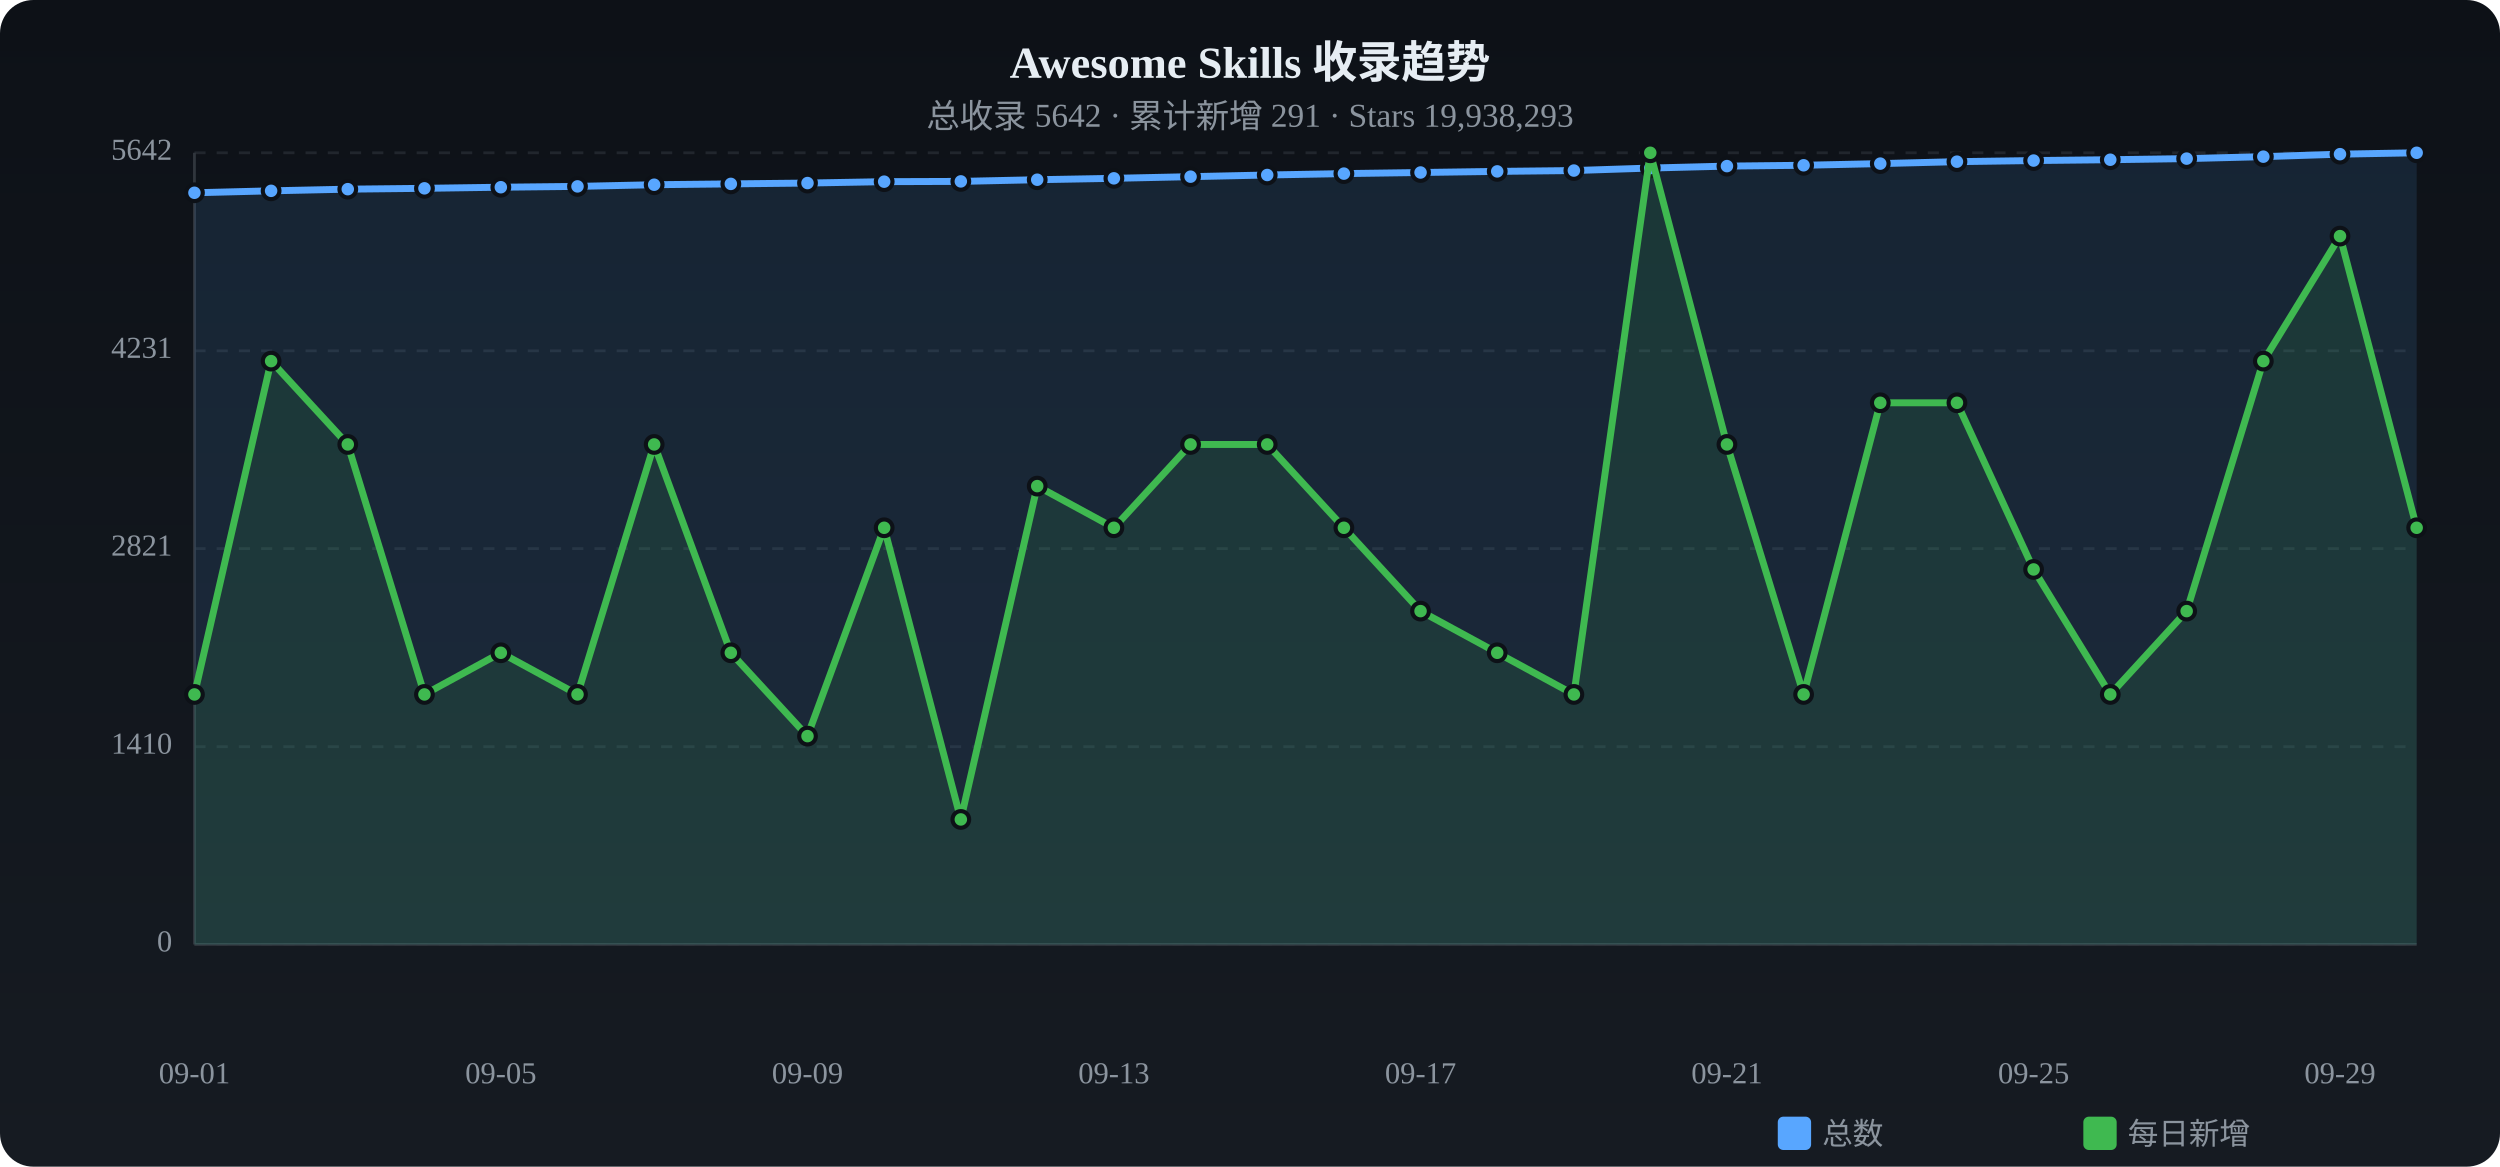
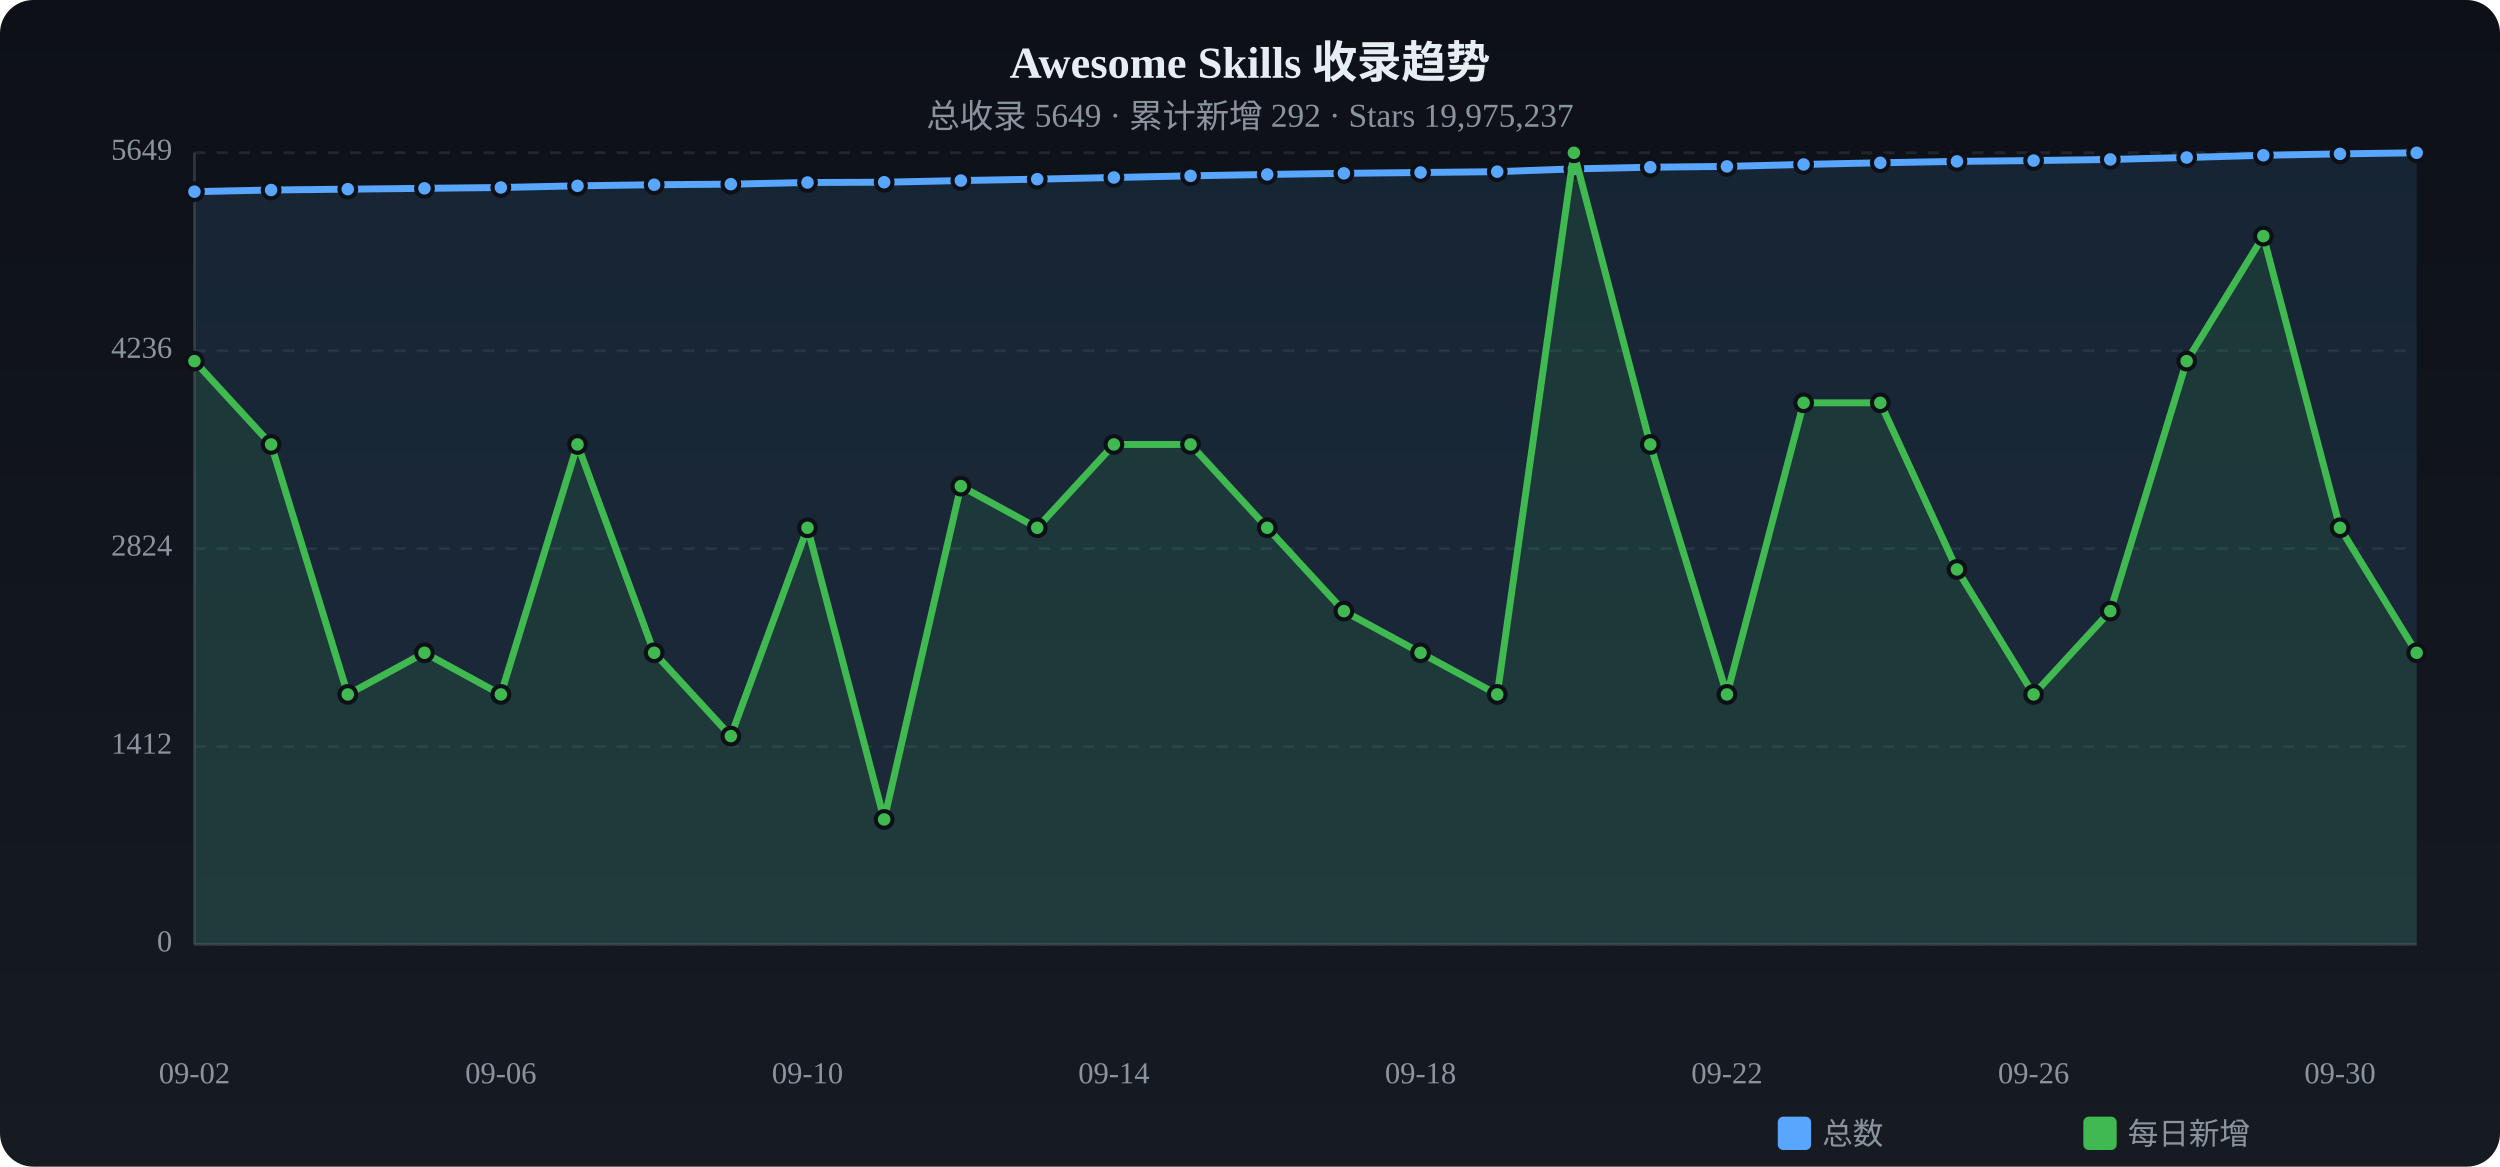
<svg xmlns="http://www.w3.org/2000/svg" viewBox="0 0 900 420" width="900" height="420">
  <defs>
    <linearGradient id="tbg" x1="0%" y1="0%" x2="0%" y2="100%">
      <stop offset="0%" stop-color="#0d1117" />
      <stop offset="100%" stop-color="#161b22" />
    </linearGradient>
  </defs>
  <rect width="900" height="420" rx="12" fill="url(#tbg)" />
  <text x="450.0" y="28" text-anchor="middle" fill="#e6edf3" font-size="16" font-weight="bold">Awesome Skills 收录趋势</text>
-   <text x="450.0" y="46" text-anchor="middle" fill="#8b949e" font-size="12">总收录 5642 · 累计新增 291 · Stars 19,938,293</text>
+   <text x="450.0" y="46" text-anchor="middle" fill="#8b949e" font-size="12">总收录 5649 · 累计新增 292 · Stars 19,975,237</text>
  <text x="62" y="340.0" text-anchor="end" fill="#8b949e" font-size="11" dominant-baseline="middle">0</text>
  <line x1="70" y1="340.0" x2="870" y2="340.0" stroke="#21262d" stroke-dasharray="4 4" />
-   <text x="62" y="268.8" text-anchor="end" fill="#8b949e" font-size="11" dominant-baseline="middle">1410</text>
+   <text x="62" y="268.8" text-anchor="end" fill="#8b949e" font-size="11" dominant-baseline="middle">1412</text>
  <line x1="70" y1="268.8" x2="870" y2="268.8" stroke="#21262d" stroke-dasharray="4 4" />
-   <text x="62" y="197.5" text-anchor="end" fill="#8b949e" font-size="11" dominant-baseline="middle">2821</text>
+   <text x="62" y="197.5" text-anchor="end" fill="#8b949e" font-size="11" dominant-baseline="middle">2824</text>
  <line x1="70" y1="197.5" x2="870" y2="197.5" stroke="#21262d" stroke-dasharray="4 4" />
-   <text x="62" y="126.3" text-anchor="end" fill="#8b949e" font-size="11" dominant-baseline="middle">4231</text>
+   <text x="62" y="126.3" text-anchor="end" fill="#8b949e" font-size="11" dominant-baseline="middle">4236</text>
  <line x1="70" y1="126.3" x2="870" y2="126.3" stroke="#21262d" stroke-dasharray="4 4" />
-   <text x="62" y="55.0" text-anchor="end" fill="#8b949e" font-size="11" dominant-baseline="middle">5642</text>
+   <text x="62" y="55.0" text-anchor="end" fill="#8b949e" font-size="11" dominant-baseline="middle">5649</text>
  <line x1="70" y1="55.0" x2="870" y2="55.0" stroke="#21262d" stroke-dasharray="4 4" />
  <line x1="70" y1="55" x2="70" y2="340" stroke="#30363d" />
  <line x1="70" y1="340" x2="870" y2="340" stroke="#30363d" />
-   <path d="M70.0,69.4 L97.6,68.7 L125.2,68.1 L152.8,67.8 L180.3,67.4 L207.9,67.1 L235.5,66.5 L263.1,66.2 L290.7,65.9 L318.3,65.4 L345.9,65.3 L373.4,64.7 L401.0,64.2 L428.6,63.6 L456.2,63.0 L483.8,62.5 L511.4,62.1 L539.0,61.7 L566.6,61.4 L594.1,60.5 L621.7,59.8 L649.3,59.5 L676.9,58.9 L704.5,58.2 L732.1,57.8 L759.7,57.5 L787.2,57.1 L814.8,56.4 L842.4,55.5 L870.0,55.0 L870.0,340 L70.0,340 Z" fill="#58a6ff" opacity="0.12" />
-   <polyline points="70.0,69.4 97.6,68.7 125.2,68.1 152.8,67.8 180.3,67.4 207.9,67.1 235.5,66.5 263.1,66.2 290.7,65.9 318.3,65.4 345.9,65.3 373.4,64.7 401.0,64.2 428.6,63.6 456.2,63.0 483.8,62.5 511.4,62.1 539.0,61.7 566.6,61.4 594.1,60.5 621.7,59.8 649.3,59.5 676.9,58.9 704.5,58.2 732.1,57.8 759.7,57.5 787.2,57.1 814.8,56.4 842.4,55.5 870.0,55.0" fill="none" stroke="#58a6ff" stroke-width="2.5" stroke-linecap="round" stroke-linejoin="round" />
-   <circle cx="70.0" cy="69.4" r="3" fill="#58a6ff" stroke="#0d1117" stroke-width="1.5" />
-   <circle cx="97.6" cy="68.7" r="3" fill="#58a6ff" stroke="#0d1117" stroke-width="1.5" />
+   <path d="M70.0,69.0 L97.6,68.4 L125.2,68.1 L152.8,67.8 L180.3,67.5 L207.9,66.9 L235.5,66.5 L263.1,66.3 L290.7,65.7 L318.3,65.6 L345.9,65.0 L373.4,64.5 L401.0,63.9 L428.6,63.3 L456.2,62.8 L483.8,62.4 L511.4,62.1 L539.0,61.8 L566.6,60.8 L594.1,60.2 L621.7,59.9 L649.3,59.2 L676.9,58.6 L704.5,58.1 L732.1,57.8 L759.7,57.4 L787.2,56.7 L814.8,55.9 L842.4,55.4 L870.0,55.0 L870.0,340 L70.0,340 Z" fill="#58a6ff" opacity="0.12" />
+   <polyline points="70.0,69.0 97.6,68.4 125.2,68.1 152.8,67.8 180.3,67.5 207.9,66.9 235.5,66.5 263.1,66.3 290.7,65.7 318.3,65.6 345.9,65.0 373.4,64.5 401.0,63.9 428.6,63.3 456.2,62.8 483.8,62.4 511.4,62.1 539.0,61.8 566.6,60.8 594.1,60.2 621.7,59.9 649.3,59.2 676.9,58.6 704.5,58.1 732.1,57.8 759.7,57.4 787.2,56.7 814.8,55.9 842.4,55.4 870.0,55.0" fill="none" stroke="#58a6ff" stroke-width="2.5" stroke-linecap="round" stroke-linejoin="round" />
+   <circle cx="70.0" cy="69.0" r="3" fill="#58a6ff" stroke="#0d1117" stroke-width="1.5" />
+   <circle cx="97.6" cy="68.4" r="3" fill="#58a6ff" stroke="#0d1117" stroke-width="1.5" />
  <circle cx="125.2" cy="68.1" r="3" fill="#58a6ff" stroke="#0d1117" stroke-width="1.5" />
  <circle cx="152.8" cy="67.8" r="3" fill="#58a6ff" stroke="#0d1117" stroke-width="1.5" />
-   <circle cx="180.3" cy="67.4" r="3" fill="#58a6ff" stroke="#0d1117" stroke-width="1.5" />
-   <circle cx="207.9" cy="67.1" r="3" fill="#58a6ff" stroke="#0d1117" stroke-width="1.5" />
+   <circle cx="180.3" cy="67.5" r="3" fill="#58a6ff" stroke="#0d1117" stroke-width="1.5" />
+   <circle cx="207.9" cy="66.9" r="3" fill="#58a6ff" stroke="#0d1117" stroke-width="1.5" />
  <circle cx="235.5" cy="66.5" r="3" fill="#58a6ff" stroke="#0d1117" stroke-width="1.5" />
-   <circle cx="263.1" cy="66.2" r="3" fill="#58a6ff" stroke="#0d1117" stroke-width="1.5" />
-   <circle cx="290.7" cy="65.9" r="3" fill="#58a6ff" stroke="#0d1117" stroke-width="1.5" />
-   <circle cx="318.3" cy="65.4" r="3" fill="#58a6ff" stroke="#0d1117" stroke-width="1.5" />
-   <circle cx="345.9" cy="65.3" r="3" fill="#58a6ff" stroke="#0d1117" stroke-width="1.5" />
-   <circle cx="373.4" cy="64.7" r="3" fill="#58a6ff" stroke="#0d1117" stroke-width="1.5" />
-   <circle cx="401.0" cy="64.2" r="3" fill="#58a6ff" stroke="#0d1117" stroke-width="1.5" />
-   <circle cx="428.6" cy="63.6" r="3" fill="#58a6ff" stroke="#0d1117" stroke-width="1.5" />
-   <circle cx="456.2" cy="63.0" r="3" fill="#58a6ff" stroke="#0d1117" stroke-width="1.5" />
-   <circle cx="483.8" cy="62.5" r="3" fill="#58a6ff" stroke="#0d1117" stroke-width="1.5" />
+   <circle cx="263.1" cy="66.3" r="3" fill="#58a6ff" stroke="#0d1117" stroke-width="1.5" />
+   <circle cx="290.7" cy="65.7" r="3" fill="#58a6ff" stroke="#0d1117" stroke-width="1.5" />
+   <circle cx="318.3" cy="65.6" r="3" fill="#58a6ff" stroke="#0d1117" stroke-width="1.5" />
+   <circle cx="345.9" cy="65.0" r="3" fill="#58a6ff" stroke="#0d1117" stroke-width="1.5" />
+   <circle cx="373.4" cy="64.5" r="3" fill="#58a6ff" stroke="#0d1117" stroke-width="1.5" />
+   <circle cx="401.0" cy="63.9" r="3" fill="#58a6ff" stroke="#0d1117" stroke-width="1.5" />
+   <circle cx="428.6" cy="63.3" r="3" fill="#58a6ff" stroke="#0d1117" stroke-width="1.5" />
+   <circle cx="456.2" cy="62.8" r="3" fill="#58a6ff" stroke="#0d1117" stroke-width="1.5" />
+   <circle cx="483.8" cy="62.4" r="3" fill="#58a6ff" stroke="#0d1117" stroke-width="1.5" />
  <circle cx="511.4" cy="62.1" r="3" fill="#58a6ff" stroke="#0d1117" stroke-width="1.5" />
-   <circle cx="539.0" cy="61.7" r="3" fill="#58a6ff" stroke="#0d1117" stroke-width="1.5" />
-   <circle cx="566.6" cy="61.4" r="3" fill="#58a6ff" stroke="#0d1117" stroke-width="1.5" />
-   <circle cx="594.1" cy="60.5" r="3" fill="#58a6ff" stroke="#0d1117" stroke-width="1.5" />
-   <circle cx="621.7" cy="59.8" r="3" fill="#58a6ff" stroke="#0d1117" stroke-width="1.5" />
-   <circle cx="649.3" cy="59.5" r="3" fill="#58a6ff" stroke="#0d1117" stroke-width="1.5" />
-   <circle cx="676.9" cy="58.9" r="3" fill="#58a6ff" stroke="#0d1117" stroke-width="1.5" />
-   <circle cx="704.5" cy="58.2" r="3" fill="#58a6ff" stroke="#0d1117" stroke-width="1.5" />
+   <circle cx="539.0" cy="61.8" r="3" fill="#58a6ff" stroke="#0d1117" stroke-width="1.5" />
+   <circle cx="566.6" cy="60.8" r="3" fill="#58a6ff" stroke="#0d1117" stroke-width="1.5" />
+   <circle cx="594.1" cy="60.2" r="3" fill="#58a6ff" stroke="#0d1117" stroke-width="1.5" />
+   <circle cx="621.7" cy="59.9" r="3" fill="#58a6ff" stroke="#0d1117" stroke-width="1.5" />
+   <circle cx="649.3" cy="59.2" r="3" fill="#58a6ff" stroke="#0d1117" stroke-width="1.5" />
+   <circle cx="676.9" cy="58.6" r="3" fill="#58a6ff" stroke="#0d1117" stroke-width="1.5" />
+   <circle cx="704.5" cy="58.1" r="3" fill="#58a6ff" stroke="#0d1117" stroke-width="1.5" />
  <circle cx="732.1" cy="57.8" r="3" fill="#58a6ff" stroke="#0d1117" stroke-width="1.5" />
-   <circle cx="759.7" cy="57.5" r="3" fill="#58a6ff" stroke="#0d1117" stroke-width="1.5" />
-   <circle cx="787.2" cy="57.1" r="3" fill="#58a6ff" stroke="#0d1117" stroke-width="1.5" />
-   <circle cx="814.8" cy="56.4" r="3" fill="#58a6ff" stroke="#0d1117" stroke-width="1.5" />
-   <circle cx="842.4" cy="55.5" r="3" fill="#58a6ff" stroke="#0d1117" stroke-width="1.5" />
+   <circle cx="759.7" cy="57.4" r="3" fill="#58a6ff" stroke="#0d1117" stroke-width="1.5" />
+   <circle cx="787.2" cy="56.7" r="3" fill="#58a6ff" stroke="#0d1117" stroke-width="1.5" />
+   <circle cx="814.8" cy="55.9" r="3" fill="#58a6ff" stroke="#0d1117" stroke-width="1.5" />
+   <circle cx="842.4" cy="55.4" r="3" fill="#58a6ff" stroke="#0d1117" stroke-width="1.5" />
  <circle cx="870.0" cy="55.0" r="3" fill="#58a6ff" stroke="#0d1117" stroke-width="1.5" />
-   <path d="M70.0,250.0 L97.6,130.0 L125.2,160.0 L152.8,250.0 L180.3,235.0 L207.9,250.0 L235.5,160.0 L263.1,235.0 L290.7,265.0 L318.3,190.0 L345.9,295.0 L373.4,175.0 L401.0,190.0 L428.6,160.0 L456.2,160.0 L483.8,190.0 L511.4,220.0 L539.0,235.0 L566.6,250.0 L594.1,55.0 L621.7,160.0 L649.3,250.0 L676.9,145.0 L704.5,145.0 L732.1,205.0 L759.7,250.0 L787.2,220.0 L814.8,130.0 L842.4,85.0 L870.0,190.0 L870.0,340 L70.0,340 Z" fill="#3fb950" opacity="0.12" />
-   <polyline points="70.0,250.0 97.6,130.0 125.2,160.0 152.8,250.0 180.3,235.0 207.9,250.0 235.5,160.0 263.1,235.0 290.7,265.0 318.3,190.0 345.9,295.0 373.4,175.0 401.0,190.0 428.6,160.0 456.2,160.0 483.8,190.0 511.4,220.0 539.0,235.0 566.6,250.0 594.1,55.0 621.7,160.0 649.3,250.0 676.9,145.0 704.5,145.0 732.1,205.0 759.7,250.0 787.2,220.0 814.8,130.0 842.4,85.0 870.0,190.0" fill="none" stroke="#3fb950" stroke-width="2.5" stroke-linecap="round" stroke-linejoin="round" />
-   <circle cx="70.0" cy="250.0" r="3" fill="#3fb950" stroke="#0d1117" stroke-width="1.5" />
-   <circle cx="97.6" cy="130.0" r="3" fill="#3fb950" stroke="#0d1117" stroke-width="1.5" />
-   <circle cx="125.2" cy="160.0" r="3" fill="#3fb950" stroke="#0d1117" stroke-width="1.5" />
-   <circle cx="152.8" cy="250.0" r="3" fill="#3fb950" stroke="#0d1117" stroke-width="1.5" />
-   <circle cx="180.3" cy="235.0" r="3" fill="#3fb950" stroke="#0d1117" stroke-width="1.5" />
-   <circle cx="207.9" cy="250.0" r="3" fill="#3fb950" stroke="#0d1117" stroke-width="1.5" />
-   <circle cx="235.5" cy="160.0" r="3" fill="#3fb950" stroke="#0d1117" stroke-width="1.5" />
-   <circle cx="263.1" cy="235.0" r="3" fill="#3fb950" stroke="#0d1117" stroke-width="1.5" />
-   <circle cx="290.7" cy="265.0" r="3" fill="#3fb950" stroke="#0d1117" stroke-width="1.5" />
-   <circle cx="318.3" cy="190.0" r="3" fill="#3fb950" stroke="#0d1117" stroke-width="1.5" />
-   <circle cx="345.9" cy="295.0" r="3" fill="#3fb950" stroke="#0d1117" stroke-width="1.5" />
-   <circle cx="373.4" cy="175.0" r="3" fill="#3fb950" stroke="#0d1117" stroke-width="1.5" />
-   <circle cx="401.0" cy="190.0" r="3" fill="#3fb950" stroke="#0d1117" stroke-width="1.5" />
+   <path d="M70.0,130.0 L97.6,160.0 L125.2,250.0 L152.8,235.0 L180.3,250.0 L207.9,160.0 L235.5,235.0 L263.1,265.0 L290.7,190.0 L318.3,295.0 L345.9,175.0 L373.4,190.0 L401.0,160.0 L428.6,160.0 L456.2,190.0 L483.8,220.0 L511.4,235.0 L539.0,250.0 L566.6,55.0 L594.1,160.0 L621.7,250.0 L649.3,145.0 L676.9,145.0 L704.5,205.0 L732.1,250.0 L759.7,220.0 L787.2,130.0 L814.8,85.0 L842.4,190.0 L870.0,235.0 L870.0,340 L70.0,340 Z" fill="#3fb950" opacity="0.12" />
+   <polyline points="70.0,130.0 97.6,160.0 125.2,250.0 152.8,235.0 180.3,250.0 207.9,160.0 235.5,235.0 263.1,265.0 290.7,190.0 318.3,295.0 345.9,175.0 373.4,190.0 401.0,160.0 428.6,160.0 456.2,190.0 483.8,220.0 511.4,235.0 539.0,250.0 566.6,55.0 594.1,160.0 621.7,250.0 649.3,145.0 676.9,145.0 704.5,205.0 732.1,250.0 759.7,220.0 787.2,130.0 814.8,85.0 842.4,190.0 870.0,235.0" fill="none" stroke="#3fb950" stroke-width="2.5" stroke-linecap="round" stroke-linejoin="round" />
+   <circle cx="70.0" cy="130.0" r="3" fill="#3fb950" stroke="#0d1117" stroke-width="1.5" />
+   <circle cx="97.6" cy="160.0" r="3" fill="#3fb950" stroke="#0d1117" stroke-width="1.5" />
+   <circle cx="125.2" cy="250.0" r="3" fill="#3fb950" stroke="#0d1117" stroke-width="1.5" />
+   <circle cx="152.8" cy="235.0" r="3" fill="#3fb950" stroke="#0d1117" stroke-width="1.5" />
+   <circle cx="180.3" cy="250.0" r="3" fill="#3fb950" stroke="#0d1117" stroke-width="1.5" />
+   <circle cx="207.9" cy="160.0" r="3" fill="#3fb950" stroke="#0d1117" stroke-width="1.5" />
+   <circle cx="235.5" cy="235.0" r="3" fill="#3fb950" stroke="#0d1117" stroke-width="1.5" />
+   <circle cx="263.1" cy="265.0" r="3" fill="#3fb950" stroke="#0d1117" stroke-width="1.5" />
+   <circle cx="290.7" cy="190.0" r="3" fill="#3fb950" stroke="#0d1117" stroke-width="1.5" />
+   <circle cx="318.3" cy="295.0" r="3" fill="#3fb950" stroke="#0d1117" stroke-width="1.5" />
+   <circle cx="345.9" cy="175.0" r="3" fill="#3fb950" stroke="#0d1117" stroke-width="1.5" />
+   <circle cx="373.4" cy="190.0" r="3" fill="#3fb950" stroke="#0d1117" stroke-width="1.5" />
+   <circle cx="401.0" cy="160.0" r="3" fill="#3fb950" stroke="#0d1117" stroke-width="1.5" />
  <circle cx="428.6" cy="160.0" r="3" fill="#3fb950" stroke="#0d1117" stroke-width="1.5" />
-   <circle cx="456.2" cy="160.0" r="3" fill="#3fb950" stroke="#0d1117" stroke-width="1.5" />
-   <circle cx="483.8" cy="190.0" r="3" fill="#3fb950" stroke="#0d1117" stroke-width="1.5" />
-   <circle cx="511.4" cy="220.0" r="3" fill="#3fb950" stroke="#0d1117" stroke-width="1.5" />
-   <circle cx="539.0" cy="235.0" r="3" fill="#3fb950" stroke="#0d1117" stroke-width="1.5" />
-   <circle cx="566.6" cy="250.0" r="3" fill="#3fb950" stroke="#0d1117" stroke-width="1.5" />
-   <circle cx="594.1" cy="55.0" r="3" fill="#3fb950" stroke="#0d1117" stroke-width="1.5" />
-   <circle cx="621.7" cy="160.0" r="3" fill="#3fb950" stroke="#0d1117" stroke-width="1.5" />
-   <circle cx="649.3" cy="250.0" r="3" fill="#3fb950" stroke="#0d1117" stroke-width="1.5" />
+   <circle cx="456.2" cy="190.0" r="3" fill="#3fb950" stroke="#0d1117" stroke-width="1.5" />
+   <circle cx="483.8" cy="220.0" r="3" fill="#3fb950" stroke="#0d1117" stroke-width="1.5" />
+   <circle cx="511.4" cy="235.0" r="3" fill="#3fb950" stroke="#0d1117" stroke-width="1.5" />
+   <circle cx="539.0" cy="250.0" r="3" fill="#3fb950" stroke="#0d1117" stroke-width="1.5" />
+   <circle cx="566.6" cy="55.0" r="3" fill="#3fb950" stroke="#0d1117" stroke-width="1.5" />
+   <circle cx="594.1" cy="160.0" r="3" fill="#3fb950" stroke="#0d1117" stroke-width="1.5" />
+   <circle cx="621.7" cy="250.0" r="3" fill="#3fb950" stroke="#0d1117" stroke-width="1.5" />
+   <circle cx="649.3" cy="145.0" r="3" fill="#3fb950" stroke="#0d1117" stroke-width="1.5" />
  <circle cx="676.9" cy="145.0" r="3" fill="#3fb950" stroke="#0d1117" stroke-width="1.5" />
-   <circle cx="704.5" cy="145.0" r="3" fill="#3fb950" stroke="#0d1117" stroke-width="1.5" />
-   <circle cx="732.1" cy="205.0" r="3" fill="#3fb950" stroke="#0d1117" stroke-width="1.5" />
-   <circle cx="759.7" cy="250.0" r="3" fill="#3fb950" stroke="#0d1117" stroke-width="1.5" />
-   <circle cx="787.2" cy="220.0" r="3" fill="#3fb950" stroke="#0d1117" stroke-width="1.5" />
-   <circle cx="814.8" cy="130.0" r="3" fill="#3fb950" stroke="#0d1117" stroke-width="1.5" />
-   <circle cx="842.4" cy="85.0" r="3" fill="#3fb950" stroke="#0d1117" stroke-width="1.5" />
-   <circle cx="870.0" cy="190.0" r="3" fill="#3fb950" stroke="#0d1117" stroke-width="1.5" />
-   <text x="70.0" y="390" text-anchor="middle" fill="#8b949e" font-size="11">09-01</text>
-   <text x="180.3" y="390" text-anchor="middle" fill="#8b949e" font-size="11">09-05</text>
-   <text x="290.7" y="390" text-anchor="middle" fill="#8b949e" font-size="11">09-09</text>
-   <text x="401.0" y="390" text-anchor="middle" fill="#8b949e" font-size="11">09-13</text>
-   <text x="511.4" y="390" text-anchor="middle" fill="#8b949e" font-size="11">09-17</text>
-   <text x="621.7" y="390" text-anchor="middle" fill="#8b949e" font-size="11">09-21</text>
-   <text x="732.1" y="390" text-anchor="middle" fill="#8b949e" font-size="11">09-25</text>
-   <text x="842.4" y="390" text-anchor="middle" fill="#8b949e" font-size="11">09-29</text>
+   <circle cx="704.5" cy="205.0" r="3" fill="#3fb950" stroke="#0d1117" stroke-width="1.5" />
+   <circle cx="732.1" cy="250.0" r="3" fill="#3fb950" stroke="#0d1117" stroke-width="1.5" />
+   <circle cx="759.7" cy="220.0" r="3" fill="#3fb950" stroke="#0d1117" stroke-width="1.5" />
+   <circle cx="787.2" cy="130.0" r="3" fill="#3fb950" stroke="#0d1117" stroke-width="1.5" />
+   <circle cx="814.8" cy="85.0" r="3" fill="#3fb950" stroke="#0d1117" stroke-width="1.5" />
+   <circle cx="842.4" cy="190.0" r="3" fill="#3fb950" stroke="#0d1117" stroke-width="1.5" />
+   <circle cx="870.0" cy="235.0" r="3" fill="#3fb950" stroke="#0d1117" stroke-width="1.5" />
+   <text x="70.0" y="390" text-anchor="middle" fill="#8b949e" font-size="11">09-02</text>
+   <text x="180.3" y="390" text-anchor="middle" fill="#8b949e" font-size="11">09-06</text>
+   <text x="290.7" y="390" text-anchor="middle" fill="#8b949e" font-size="11">09-10</text>
+   <text x="401.0" y="390" text-anchor="middle" fill="#8b949e" font-size="11">09-14</text>
+   <text x="511.4" y="390" text-anchor="middle" fill="#8b949e" font-size="11">09-18</text>
+   <text x="621.7" y="390" text-anchor="middle" fill="#8b949e" font-size="11">09-22</text>
+   <text x="732.1" y="390" text-anchor="middle" fill="#8b949e" font-size="11">09-26</text>
+   <text x="842.4" y="390" text-anchor="middle" fill="#8b949e" font-size="11">09-30</text>
  <rect x="640" y="402" width="12" height="12" rx="2" fill="#58a6ff" />
  <text x="656" y="412" fill="#8b949e" font-size="11">总数</text>
  <rect x="750" y="402" width="12" height="12" rx="2" fill="#3fb950" />
  <text x="766" y="412" fill="#8b949e" font-size="11">每日新增</text>
</svg>
